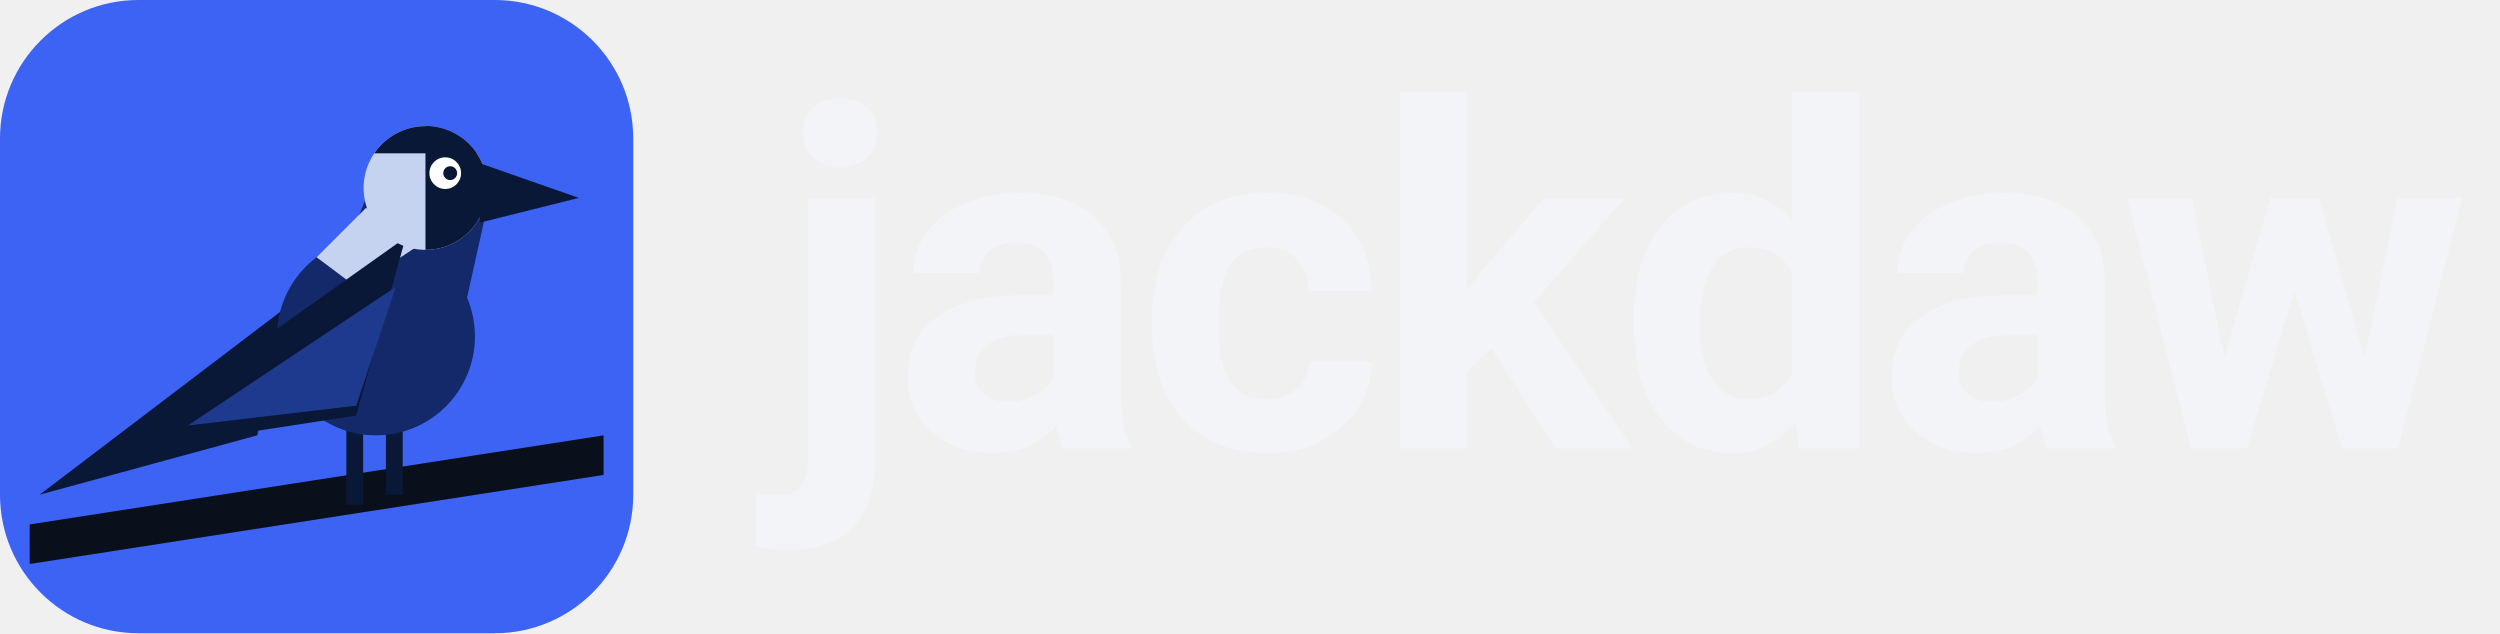
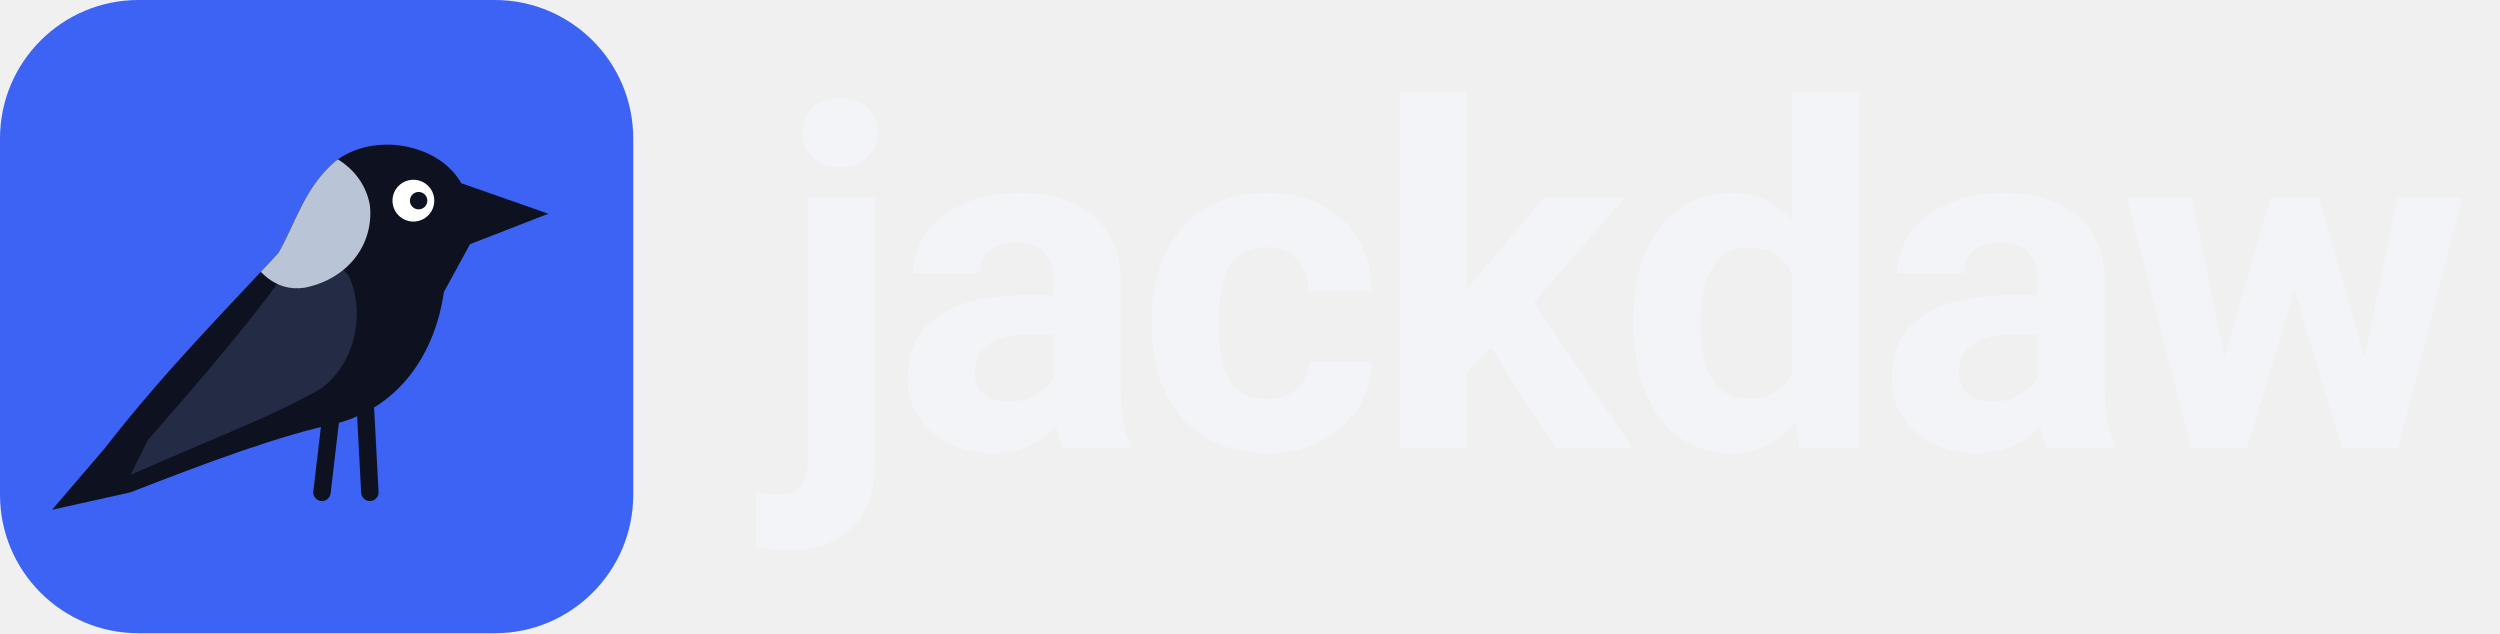
<svg xmlns="http://www.w3.org/2000/svg" viewBox="0 0 379 96" role="img" aria-label="jackdaw">
  <g transform="scale(0.75)">
-     <clipPath id="lh">
-       <circle cx="86" cy="38" r="12.5" />
-     </clipPath>
    <rect width="128" height="128" rx="28" fill="#3D63F5" />
-     <polygon points="6,106 122,88 122,96 6,114" fill="#0A0F1C" />
-     <rect x="70" y="86" width="3.4" height="16" fill="#0A1838" />
-     <rect x="78" y="86" width="3.4" height="14" fill="#0A1838" />
-     <polygon points="58,62 8,100 52,88" fill="#0A1838" />
-     <polygon points="74,40 98,44 94,62 66,60" fill="#14296A" />
-     <circle cx="76" cy="68" r="20" fill="#14296A" />
-     <polygon points="74,42 84,50 72,58 64,52" fill="#C5D3F0" />
-     <polygon points="82,48 20,92 72,84" fill="#0A1838" />
-     <polygon points="80,58 38,86 72,82" fill="#1E3A8E" />
-     <circle cx="86" cy="38" r="12.5" fill="#C5D3F0" />
-     <g clip-path="url(#lh)">
-       <rect x="86" y="20" width="20" height="40" fill="#0A1838" />
-       <rect x="66" y="20" width="40" height="11" fill="#0A1838" />
+     <g transform="translate(7 8) scale(0.88)">
+       <clipPath id="b">
+         <path d="M118 40 L98 33 C93 24 78 21 69 28 C62 34 60 42 56 49 C44 62 30 76 16 94 L4 108 L22 104 C40 97 56 91 70 88 C84 84 92 72 94 58 L100 47 Z" />
+       </clipPath>
+       <path d="M68 87 L66 104 M76 85 L77 104" stroke="#0E1220" stroke-width="4" stroke-linecap="round" fill="none" />
+       <path d="M118 40 L98 33 C93 24 78 21 69 28 C62 34 60 42 56 49 C44 62 30 76 16 94 L4 108 L22 104 C40 97 56 91 70 88 C84 84 92 72 94 58 L100 47 Z" fill="#0E1220" />
+       <path d="M60 50 C52 62 40 76 26 92 L22 100 C40 92 56 86 66 80 C74 74 76 62 72 54 C68 50 64 48 60 50 Z" fill="#232B45" clip-path="url(#b)" />
+       <path d="M52 26 C62 22 75 27 77 38 C78 47 72 55 62 57 C55 58 51 53 48 48 Z" fill="#B9C4D6" clip-path="url(#b)" />
+       <circle cx="87" cy="37" r="4.8" fill="#FFFFFF" />
+       <circle cx="88.2" cy="37" r="2" fill="#0E1220" />
    </g>
-     <polygon points="97,33 117,40 97,45" fill="#0A1838" />
-     <circle cx="90" cy="35" r="3.2" fill="#FFFFFF" />
-     <circle cx="91" cy="35" r="1.4" fill="#0A1838" />
  </g>
  <path transform="translate(118 68)" fill="#F2F4F7" d="M14.66 -38.04V2.07Q14.66 8.37 11.32 11.87Q7.98 15.36 1.69 15.36Q-0.95 15.36 -3.34 14.77V6.71Q-1.51 7.03 -0.14 7.03Q4.46 7.03 4.46 2.14V-38.04ZM3.66 -47.88Q3.66 -50.17 5.19 -51.64Q6.71 -53.12 9.35 -53.12Q11.99 -53.12 13.52 -51.64Q15.05 -50.17 15.05 -47.88Q15.05 -45.56 13.48 -44.09Q11.92 -42.61 9.35 -42.61Q6.79 -42.61 5.22 -44.09Q3.66 -45.56 3.66 -47.88Z M43.15 0Q42.45 -1.37 42.13 -3.41Q38.44 0.7 32.53 0.7Q26.94 0.7 23.27 -2.53Q19.59 -5.77 19.59 -10.69Q19.59 -16.73 24.08 -19.97Q28.56 -23.2 37.03 -23.24H41.71V-25.42Q41.71 -28.05 40.35 -29.64Q39 -31.22 36.08 -31.22Q33.52 -31.22 32.06 -29.99Q30.6 -28.76 30.6 -26.61H20.44Q20.44 -29.92 22.48 -32.73Q24.52 -35.54 28.24 -37.14Q31.97 -38.74 36.61 -38.74Q43.64 -38.74 47.77 -35.21Q51.9 -31.68 51.9 -25.28V-8.79Q51.94 -3.38 53.41 -0.6V0ZM34.75 -7.07Q37 -7.07 38.89 -8.07Q40.79 -9.07 41.71 -10.76V-17.3H37.91Q30.28 -17.3 29.79 -12.02L29.75 -11.43Q29.75 -9.53 31.09 -8.3Q32.43 -7.07 34.75 -7.07Z M74.03 -7.49Q76.84 -7.49 78.6 -9.04Q80.36 -10.58 80.43 -13.15H89.95Q89.92 -9.28 87.84 -6.06Q85.77 -2.85 82.17 -1.07Q78.56 0.7 74.2 0.7Q66.05 0.7 61.34 -4.48Q56.62 -9.67 56.62 -18.81V-19.48Q56.62 -28.27 61.3 -33.5Q65.98 -38.74 74.13 -38.74Q81.27 -38.74 85.58 -34.68Q89.88 -30.62 89.95 -23.87H80.43Q80.36 -26.82 78.6 -28.67Q76.84 -30.52 73.96 -30.52Q70.41 -30.52 68.6 -27.93Q66.79 -25.35 66.79 -19.55V-18.49Q66.79 -12.62 68.58 -10.05Q70.37 -7.49 74.03 -7.49Z M108.07 -15.26 104.41 -11.6V0H94.25V-54H104.41V-24.08L106.38 -26.61L116.12 -38.04H128.32L114.57 -22.18L129.52 0H117.84Z M129.63 -19.3Q129.63 -28.2 133.62 -33.47Q137.61 -38.74 144.54 -38.74Q150.09 -38.74 153.71 -34.59V-54H163.91V0H154.73L154.24 -4.04Q150.45 0.7 144.47 0.7Q137.75 0.7 133.69 -4.59Q129.63 -9.88 129.63 -19.3ZM139.79 -18.56Q139.79 -13.22 141.66 -10.37Q143.52 -7.52 147.07 -7.52Q151.78 -7.52 153.71 -11.5V-26.51Q151.82 -30.48 147.14 -30.48Q139.79 -30.48 139.79 -18.56Z M192.33 0Q191.62 -1.37 191.31 -3.41Q187.62 0.7 181.71 0.7Q176.12 0.7 172.45 -2.53Q168.77 -5.77 168.77 -10.69Q168.77 -16.73 173.26 -19.97Q177.74 -23.2 186.21 -23.24H190.89V-25.42Q190.89 -28.05 189.53 -29.64Q188.18 -31.22 185.26 -31.22Q182.7 -31.22 181.24 -29.99Q179.78 -28.76 179.78 -26.61H169.62Q169.62 -29.92 171.66 -32.73Q173.7 -35.54 177.42 -37.14Q181.15 -38.74 185.79 -38.74Q192.82 -38.74 196.95 -35.21Q201.08 -31.68 201.08 -25.28V-8.79Q201.12 -3.38 202.59 -0.6V0ZM183.93 -7.07Q186.18 -7.07 188.07 -8.07Q189.97 -9.07 190.89 -10.76V-17.3H187.09Q179.46 -17.3 178.97 -12.02L178.93 -11.43Q178.93 -9.53 180.27 -8.3Q181.61 -7.07 183.93 -7.07Z M240.47 -13.82 245.46 -38.04H255.27L245.57 0H237.06L229.85 -23.94L222.64 0H214.17L204.47 -38.04H214.28L219.23 -13.85L226.2 -38.04H233.54Z" />
</svg>
